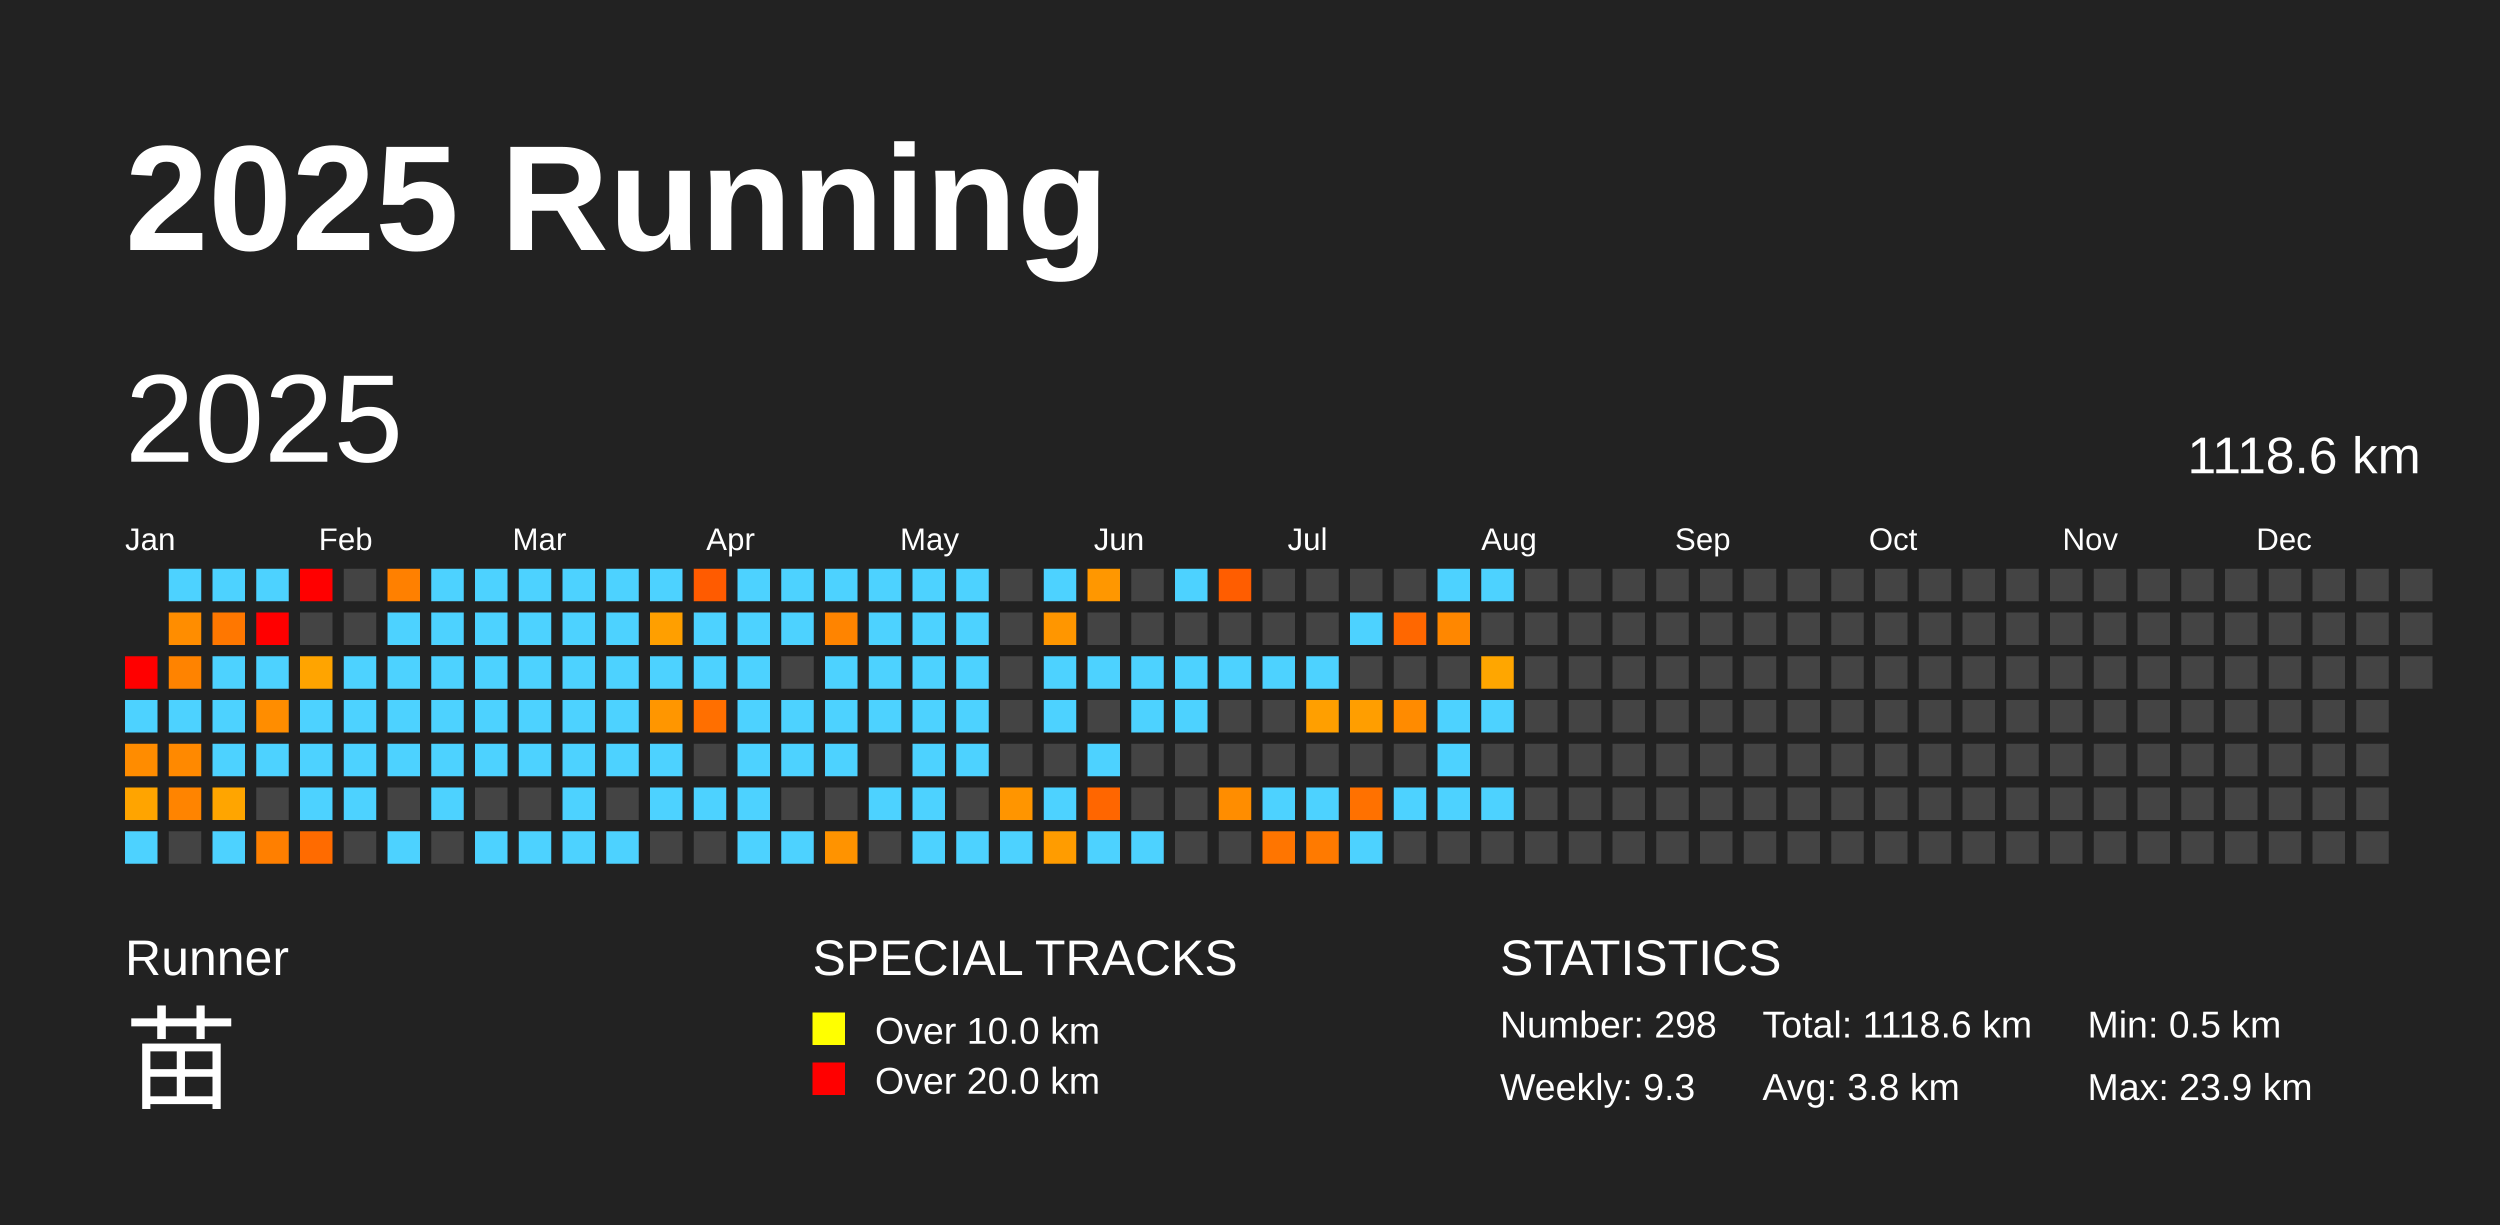
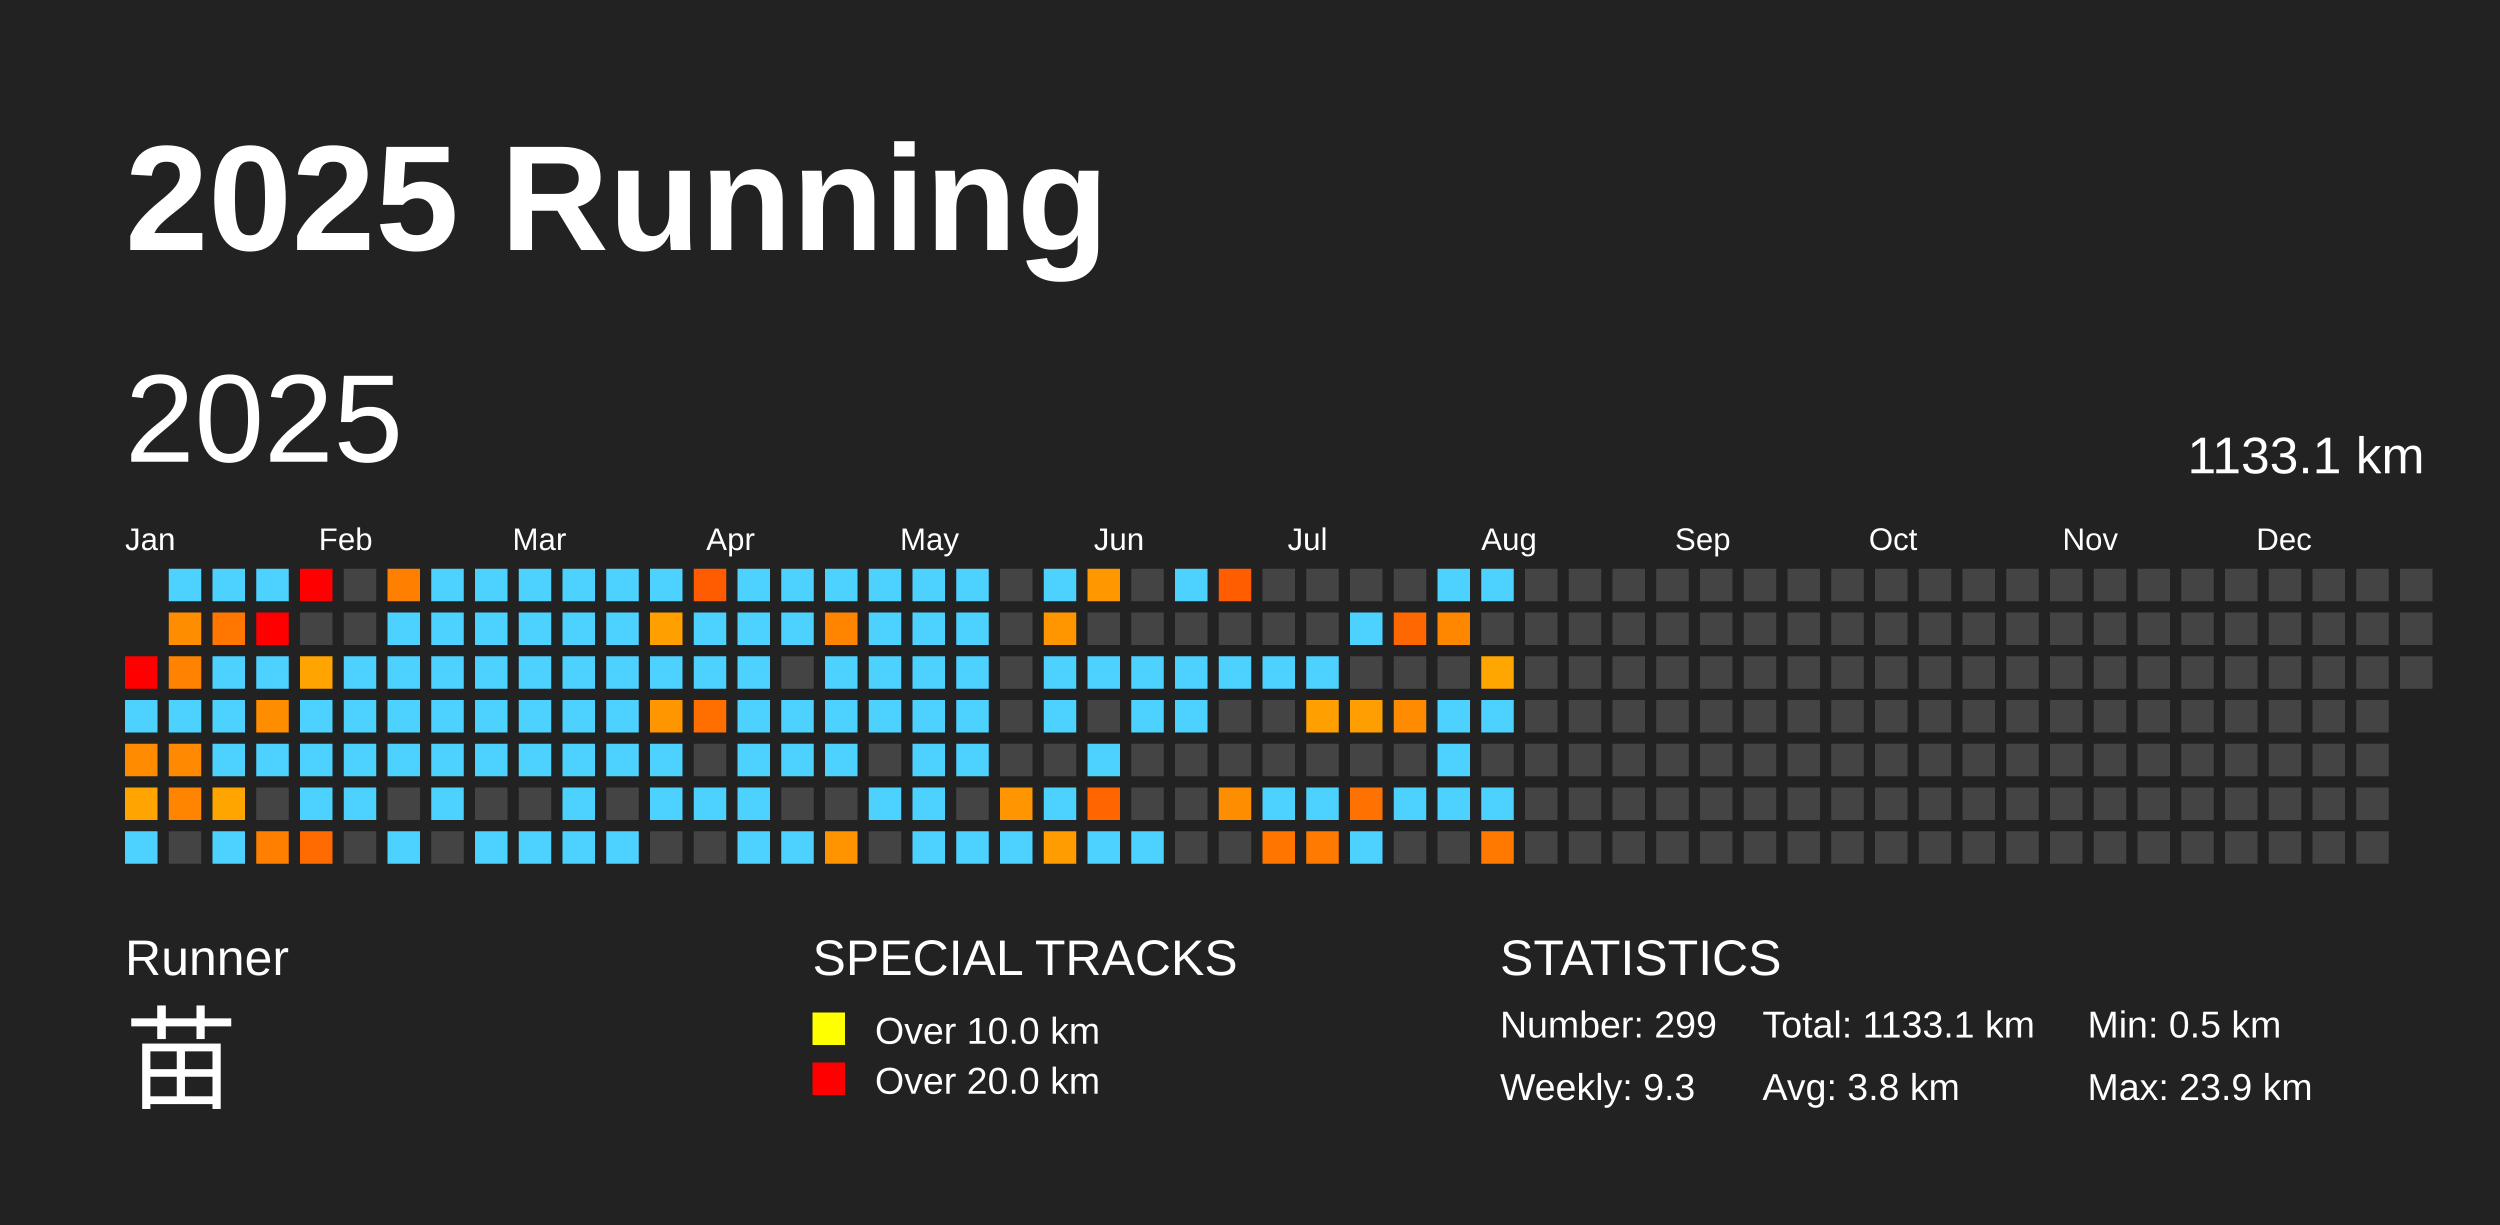
<svg xmlns="http://www.w3.org/2000/svg" baseProfile="full" height="98mm" version="1.1" viewBox="0,0,200,98" width="200mm">
  <defs />
  <rect fill="#222222" height="98" width="200" x="0" y="0" />
  <text fill="#FFFFFF" style="font-size:12px; font-family:Arial; font-weight:bold;" x="10" y="20">2025 Running</text>
  <text fill="#FFFFFF" style="font-size:4px; font-family:Arial" x="10" y="78">Runner</text>
  <text fill="#FFFFFF" style="font-size:9px; font-family:Arial" x="10" y="88">苗</text>
  <text fill="#FFFFFF" style="font-size:4px; font-family:Arial" x="65" y="78">SPECIAL TRACKS</text>
  <rect fill="yellow" height="2.6" width="2.6" x="65" y="81" />
  <text fill="#FFFFFF" style="font-size:3px; font-family:Arial" x="70" y="83.5">Over 10.0 km</text>
  <rect fill="red" height="2.6" width="2.6" x="65" y="85" />
  <text fill="#FFFFFF" style="font-size:3px; font-family:Arial" x="70" y="87.5">Over 20.0 km</text>
  <text fill="#FFFFFF" style="font-size:4px; font-family:Arial" x="120" y="78">STATISTICS</text>
-   <text fill="#FFFFFF" style="font-size:3px; font-family:Arial" x="120" y="83">Number: 298</text>
+   <text fill="#FFFFFF" style="font-size:3px; font-family:Arial" x="120" y="83">Number: 299</text>
  <text fill="#FFFFFF" style="font-size:3px; font-family:Arial" x="120" y="88">Weekly: 9.3</text>
-   <text fill="#FFFFFF" style="font-size:3px; font-family:Arial" x="141" y="83">Total: 1118.6 km</text>
+   <text fill="#FFFFFF" style="font-size:3px; font-family:Arial" x="141" y="83">Total: 1133.1 km</text>
  <text fill="#FFFFFF" style="font-size:3px; font-family:Arial" x="141" y="88">Avg: 3.8 km</text>
  <text fill="#FFFFFF" style="font-size:3px; font-family:Arial" x="167" y="83">Min: 0.5 km</text>
  <text fill="#FFFFFF" style="font-size:3px; font-family:Arial" x="167" y="88">Max: 23.9 km</text>
  <text dominant-baseline="hanging" fill="#FFFFFF" style="font-size:10.0px; font-family:Arial;" x="10" y="30">2025</text>
-   <text dominant-baseline="hanging" fill="#FFFFFF" style="font-size:4.125px; font-family:Arial;" x="175" y="35">1118.6 km</text>
+   <text dominant-baseline="hanging" fill="#FFFFFF" style="font-size:4.125px; font-family:Arial;" x="175" y="35">1133.1 km</text>
  <text fill="#FFFFFF" style="font-size:2.5px; font-family:Arial" x="10.0" y="44">Jan</text>
  <text fill="#FFFFFF" style="font-size:2.5px; font-family:Arial" x="25.5" y="44">Feb</text>
  <text fill="#FFFFFF" style="font-size:2.5px; font-family:Arial" x="41.0" y="44">Mar</text>
  <text fill="#FFFFFF" style="font-size:2.5px; font-family:Arial" x="56.5" y="44">Apr</text>
  <text fill="#FFFFFF" style="font-size:2.5px; font-family:Arial" x="72.0" y="44">May</text>
  <text fill="#FFFFFF" style="font-size:2.5px; font-family:Arial" x="87.5" y="44">Jun</text>
  <text fill="#FFFFFF" style="font-size:2.5px; font-family:Arial" x="103.0" y="44">Jul</text>
  <text fill="#FFFFFF" style="font-size:2.5px; font-family:Arial" x="118.5" y="44">Aug</text>
  <text fill="#FFFFFF" style="font-size:2.5px; font-family:Arial" x="134.0" y="44">Sep</text>
  <text fill="#FFFFFF" style="font-size:2.5px; font-family:Arial" x="149.5" y="44">Oct</text>
  <text fill="#FFFFFF" style="font-size:2.5px; font-family:Arial" x="165.0" y="44">Nov</text>
  <text fill="#FFFFFF" style="font-size:2.5px; font-family:Arial" x="180.5" y="44">Dec</text>
  <rect fill="red" height="2.6" width="2.6" x="10.0" y="52.5" />
  <rect fill="#4dd2ff" height="2.6" width="2.6" x="10.0" y="56.0" />
  <rect fill="#ff8c00" height="2.6" width="2.6" x="10.0" y="59.5" />
  <rect fill="#ffa400" height="2.6" width="2.6" x="10.0" y="63.0" />
  <rect fill="#4dd2ff" height="2.6" width="2.6" x="10.0" y="66.5" />
  <rect fill="#4dd2ff" height="2.6" width="2.6" x="13.5" y="45.5" />
  <rect fill="#ff8d00" height="2.6" width="2.6" x="13.5" y="49.0" />
  <rect fill="#ff8300" height="2.6" width="2.6" x="13.5" y="52.5" />
  <rect fill="#4dd2ff" height="2.6" width="2.6" x="13.5" y="56.0" />
  <rect fill="#ff8900" height="2.6" width="2.6" x="13.5" y="59.5" />
  <rect fill="#ff8400" height="2.6" width="2.6" x="13.5" y="63.0" />
  <rect fill="#444444" height="2.6" width="2.6" x="13.5" y="66.5" />
  <rect fill="#4dd2ff" height="2.6" width="2.6" x="17.0" y="45.5" />
  <rect fill="#ff7700" height="2.6" width="2.6" x="17.0" y="49.0" />
  <rect fill="#4dd2ff" height="2.6" width="2.6" x="17.0" y="52.5" />
  <rect fill="#4dd2ff" height="2.6" width="2.6" x="17.0" y="56.0" />
  <rect fill="#4dd2ff" height="2.6" width="2.6" x="17.0" y="59.5" />
  <rect fill="#ffa500" height="2.6" width="2.6" x="17.0" y="63.0" />
  <rect fill="#4dd2ff" height="2.6" width="2.6" x="17.0" y="66.5" />
  <rect fill="#4dd2ff" height="2.6" width="2.6" x="20.5" y="45.5" />
  <rect fill="red" height="2.6" width="2.6" x="20.5" y="49.0" />
  <rect fill="#4dd2ff" height="2.6" width="2.6" x="20.5" y="52.5" />
  <rect fill="#ff8d00" height="2.6" width="2.6" x="20.5" y="56.0" />
  <rect fill="#4dd2ff" height="2.6" width="2.6" x="20.5" y="59.5" />
  <rect fill="#444444" height="2.6" width="2.6" x="20.5" y="63.0" />
  <rect fill="#ff7f00" height="2.6" width="2.6" x="20.5" y="66.5" />
  <rect fill="red" height="2.6" width="2.6" x="24.0" y="45.5" />
  <rect fill="#444444" height="2.6" width="2.6" x="24.0" y="49.0" />
  <rect fill="#ffa400" height="2.6" width="2.6" x="24.0" y="52.5" />
  <rect fill="#4dd2ff" height="2.6" width="2.6" x="24.0" y="56.0" />
  <rect fill="#4dd2ff" height="2.6" width="2.6" x="24.0" y="59.5" />
  <rect fill="#4dd2ff" height="2.6" width="2.6" x="24.0" y="63.0" />
  <rect fill="#ff6b00" height="2.6" width="2.6" x="24.0" y="66.5" />
  <rect fill="#444444" height="2.6" width="2.6" x="27.5" y="45.5" />
  <rect fill="#444444" height="2.6" width="2.6" x="27.5" y="49.0" />
  <rect fill="#4dd2ff" height="2.6" width="2.6" x="27.5" y="52.5" />
  <rect fill="#4dd2ff" height="2.6" width="2.6" x="27.5" y="56.0" />
  <rect fill="#4dd2ff" height="2.6" width="2.6" x="27.5" y="59.5" />
  <rect fill="#4dd2ff" height="2.6" width="2.6" x="27.5" y="63.0" />
  <rect fill="#444444" height="2.6" width="2.6" x="27.5" y="66.5" />
  <rect fill="#ff8000" height="2.6" width="2.6" x="31.0" y="45.5" />
  <rect fill="#4dd2ff" height="2.6" width="2.6" x="31.0" y="49.0" />
  <rect fill="#4dd2ff" height="2.6" width="2.6" x="31.0" y="52.5" />
  <rect fill="#4dd2ff" height="2.6" width="2.6" x="31.0" y="56.0" />
  <rect fill="#4dd2ff" height="2.6" width="2.6" x="31.0" y="59.5" />
  <rect fill="#444444" height="2.6" width="2.6" x="31.0" y="63.0" />
  <rect fill="#4dd2ff" height="2.6" width="2.6" x="31.0" y="66.5" />
  <rect fill="#4dd2ff" height="2.6" width="2.6" x="34.5" y="45.5" />
  <rect fill="#4dd2ff" height="2.6" width="2.6" x="34.5" y="49.0" />
  <rect fill="#4dd2ff" height="2.6" width="2.6" x="34.5" y="52.5" />
  <rect fill="#4dd2ff" height="2.6" width="2.6" x="34.5" y="56.0" />
  <rect fill="#4dd2ff" height="2.6" width="2.6" x="34.5" y="59.5" />
  <rect fill="#4dd2ff" height="2.6" width="2.6" x="34.5" y="63.0" />
  <rect fill="#444444" height="2.6" width="2.6" x="34.5" y="66.5" />
  <rect fill="#4dd2ff" height="2.6" width="2.6" x="38.0" y="45.5" />
  <rect fill="#4dd2ff" height="2.6" width="2.6" x="38.0" y="49.0" />
  <rect fill="#4dd2ff" height="2.6" width="2.6" x="38.0" y="52.5" />
  <rect fill="#4dd2ff" height="2.6" width="2.6" x="38.0" y="56.0" />
  <rect fill="#4dd2ff" height="2.6" width="2.6" x="38.0" y="59.5" />
  <rect fill="#444444" height="2.6" width="2.6" x="38.0" y="63.0" />
  <rect fill="#4dd2ff" height="2.6" width="2.6" x="38.0" y="66.5" />
  <rect fill="#4dd2ff" height="2.6" width="2.6" x="41.5" y="45.5" />
  <rect fill="#4dd2ff" height="2.6" width="2.6" x="41.5" y="49.0" />
  <rect fill="#4dd2ff" height="2.6" width="2.6" x="41.5" y="52.5" />
  <rect fill="#4dd2ff" height="2.6" width="2.6" x="41.5" y="56.0" />
  <rect fill="#4dd2ff" height="2.6" width="2.6" x="41.5" y="59.5" />
  <rect fill="#444444" height="2.6" width="2.6" x="41.5" y="63.0" />
  <rect fill="#4dd2ff" height="2.6" width="2.6" x="41.5" y="66.5" />
  <rect fill="#4dd2ff" height="2.6" width="2.6" x="45.0" y="45.5" />
  <rect fill="#4dd2ff" height="2.6" width="2.6" x="45.0" y="49.0" />
  <rect fill="#4dd2ff" height="2.6" width="2.6" x="45.0" y="52.5" />
  <rect fill="#4dd2ff" height="2.6" width="2.6" x="45.0" y="56.0" />
  <rect fill="#4dd2ff" height="2.6" width="2.6" x="45.0" y="59.5" />
  <rect fill="#4dd2ff" height="2.6" width="2.6" x="45.0" y="63.0" />
  <rect fill="#4dd2ff" height="2.6" width="2.6" x="45.0" y="66.5" />
  <rect fill="#4dd2ff" height="2.6" width="2.6" x="48.5" y="45.5" />
  <rect fill="#4dd2ff" height="2.6" width="2.6" x="48.5" y="49.0" />
  <rect fill="#4dd2ff" height="2.6" width="2.6" x="48.5" y="52.5" />
  <rect fill="#4dd2ff" height="2.6" width="2.6" x="48.5" y="56.0" />
  <rect fill="#4dd2ff" height="2.6" width="2.6" x="48.5" y="59.5" />
  <rect fill="#444444" height="2.6" width="2.6" x="48.5" y="63.0" />
  <rect fill="#4dd2ff" height="2.6" width="2.6" x="48.5" y="66.5" />
  <rect fill="#4dd2ff" height="2.6" width="2.6" x="52.0" y="45.5" />
  <rect fill="#ff9f00" height="2.6" width="2.6" x="52.0" y="49.0" />
  <rect fill="#4dd2ff" height="2.6" width="2.6" x="52.0" y="52.5" />
  <rect fill="#ff9600" height="2.6" width="2.6" x="52.0" y="56.0" />
  <rect fill="#4dd2ff" height="2.6" width="2.6" x="52.0" y="59.5" />
  <rect fill="#4dd2ff" height="2.6" width="2.6" x="52.0" y="63.0" />
  <rect fill="#444444" height="2.6" width="2.6" x="52.0" y="66.5" />
  <rect fill="#ff5b00" height="2.6" width="2.6" x="55.5" y="45.5" />
  <rect fill="#4dd2ff" height="2.6" width="2.6" x="55.5" y="49.0" />
  <rect fill="#4dd2ff" height="2.6" width="2.6" x="55.5" y="52.5" />
  <rect fill="#ff6f00" height="2.6" width="2.6" x="55.5" y="56.0" />
  <rect fill="#444444" height="2.6" width="2.6" x="55.5" y="59.5" />
  <rect fill="#4dd2ff" height="2.6" width="2.6" x="55.5" y="63.0" />
  <rect fill="#444444" height="2.6" width="2.6" x="55.5" y="66.5" />
  <rect fill="#4dd2ff" height="2.6" width="2.6" x="59.0" y="45.5" />
  <rect fill="#4dd2ff" height="2.6" width="2.6" x="59.0" y="49.0" />
  <rect fill="#4dd2ff" height="2.6" width="2.6" x="59.0" y="52.5" />
  <rect fill="#4dd2ff" height="2.6" width="2.6" x="59.0" y="56.0" />
  <rect fill="#4dd2ff" height="2.6" width="2.6" x="59.0" y="59.5" />
  <rect fill="#4dd2ff" height="2.6" width="2.6" x="59.0" y="63.0" />
  <rect fill="#4dd2ff" height="2.6" width="2.6" x="59.0" y="66.5" />
  <rect fill="#4dd2ff" height="2.6" width="2.6" x="62.5" y="45.5" />
  <rect fill="#4dd2ff" height="2.6" width="2.6" x="62.5" y="49.0" />
  <rect fill="#444444" height="2.6" width="2.6" x="62.5" y="52.5" />
  <rect fill="#4dd2ff" height="2.6" width="2.6" x="62.5" y="56.0" />
  <rect fill="#4dd2ff" height="2.6" width="2.6" x="62.5" y="59.5" />
  <rect fill="#444444" height="2.6" width="2.6" x="62.5" y="63.0" />
  <rect fill="#4dd2ff" height="2.6" width="2.6" x="62.5" y="66.5" />
  <rect fill="#4dd2ff" height="2.6" width="2.6" x="66.0" y="45.5" />
  <rect fill="#ff8400" height="2.6" width="2.6" x="66.0" y="49.0" />
  <rect fill="#4dd2ff" height="2.6" width="2.6" x="66.0" y="52.5" />
  <rect fill="#4dd2ff" height="2.6" width="2.6" x="66.0" y="56.0" />
  <rect fill="#4dd2ff" height="2.6" width="2.6" x="66.0" y="59.5" />
  <rect fill="#444444" height="2.6" width="2.6" x="66.0" y="63.0" />
  <rect fill="#ff9300" height="2.6" width="2.6" x="66.0" y="66.5" />
  <rect fill="#4dd2ff" height="2.6" width="2.6" x="69.5" y="45.5" />
  <rect fill="#4dd2ff" height="2.6" width="2.6" x="69.5" y="49.0" />
  <rect fill="#4dd2ff" height="2.6" width="2.6" x="69.5" y="52.5" />
  <rect fill="#4dd2ff" height="2.6" width="2.6" x="69.5" y="56.0" />
  <rect fill="#444444" height="2.6" width="2.6" x="69.5" y="59.5" />
  <rect fill="#4dd2ff" height="2.6" width="2.6" x="69.5" y="63.0" />
  <rect fill="#444444" height="2.6" width="2.6" x="69.5" y="66.5" />
  <rect fill="#4dd2ff" height="2.6" width="2.6" x="73.0" y="45.5" />
  <rect fill="#4dd2ff" height="2.6" width="2.6" x="73.0" y="49.0" />
  <rect fill="#4dd2ff" height="2.6" width="2.6" x="73.0" y="52.5" />
  <rect fill="#4dd2ff" height="2.6" width="2.6" x="73.0" y="56.0" />
  <rect fill="#4dd2ff" height="2.6" width="2.6" x="73.0" y="59.5" />
  <rect fill="#4dd2ff" height="2.6" width="2.6" x="73.0" y="63.0" />
  <rect fill="#4dd2ff" height="2.6" width="2.6" x="73.0" y="66.5" />
  <rect fill="#4dd2ff" height="2.6" width="2.6" x="76.5" y="45.5" />
  <rect fill="#4dd2ff" height="2.6" width="2.6" x="76.5" y="49.0" />
  <rect fill="#4dd2ff" height="2.6" width="2.6" x="76.5" y="52.5" />
  <rect fill="#4dd2ff" height="2.6" width="2.6" x="76.5" y="56.0" />
  <rect fill="#4dd2ff" height="2.6" width="2.6" x="76.5" y="59.5" />
  <rect fill="#444444" height="2.6" width="2.6" x="76.5" y="63.0" />
  <rect fill="#4dd2ff" height="2.6" width="2.6" x="76.5" y="66.5" />
  <rect fill="#444444" height="2.6" width="2.6" x="80.0" y="45.5" />
  <rect fill="#444444" height="2.6" width="2.6" x="80.0" y="49.0" />
  <rect fill="#444444" height="2.6" width="2.6" x="80.0" y="52.5" />
  <rect fill="#444444" height="2.6" width="2.6" x="80.0" y="56.0" />
  <rect fill="#444444" height="2.6" width="2.6" x="80.0" y="59.5" />
  <rect fill="#ff9500" height="2.6" width="2.6" x="80.0" y="63.0" />
  <rect fill="#4dd2ff" height="2.6" width="2.6" x="80.0" y="66.5" />
  <rect fill="#4dd2ff" height="2.6" width="2.6" x="83.5" y="45.5" />
  <rect fill="#ff9600" height="2.6" width="2.6" x="83.5" y="49.0" />
  <rect fill="#4dd2ff" height="2.6" width="2.6" x="83.5" y="52.5" />
  <rect fill="#4dd2ff" height="2.6" width="2.6" x="83.5" y="56.0" />
  <rect fill="#444444" height="2.6" width="2.6" x="83.5" y="59.5" />
  <rect fill="#4dd2ff" height="2.6" width="2.6" x="83.5" y="63.0" />
  <rect fill="#ff9c00" height="2.6" width="2.6" x="83.5" y="66.5" />
  <rect fill="#ff9700" height="2.6" width="2.6" x="87.0" y="45.5" />
  <rect fill="#444444" height="2.6" width="2.6" x="87.0" y="49.0" />
  <rect fill="#4dd2ff" height="2.6" width="2.6" x="87.0" y="52.5" />
  <rect fill="#444444" height="2.6" width="2.6" x="87.0" y="56.0" />
  <rect fill="#4dd2ff" height="2.6" width="2.6" x="87.0" y="59.5" />
  <rect fill="#ff6600" height="2.6" width="2.6" x="87.0" y="63.0" />
  <rect fill="#4dd2ff" height="2.6" width="2.6" x="87.0" y="66.5" />
  <rect fill="#444444" height="2.6" width="2.6" x="90.5" y="45.5" />
  <rect fill="#444444" height="2.6" width="2.6" x="90.5" y="49.0" />
  <rect fill="#4dd2ff" height="2.6" width="2.6" x="90.5" y="52.5" />
  <rect fill="#4dd2ff" height="2.6" width="2.6" x="90.5" y="56.0" />
  <rect fill="#444444" height="2.6" width="2.6" x="90.5" y="59.5" />
  <rect fill="#444444" height="2.6" width="2.6" x="90.5" y="63.0" />
  <rect fill="#4dd2ff" height="2.6" width="2.6" x="90.5" y="66.5" />
  <rect fill="#4dd2ff" height="2.6" width="2.6" x="94.0" y="45.5" />
  <rect fill="#444444" height="2.6" width="2.6" x="94.0" y="49.0" />
  <rect fill="#4dd2ff" height="2.6" width="2.6" x="94.0" y="52.5" />
  <rect fill="#4dd2ff" height="2.6" width="2.6" x="94.0" y="56.0" />
  <rect fill="#444444" height="2.6" width="2.6" x="94.0" y="59.5" />
  <rect fill="#444444" height="2.6" width="2.6" x="94.0" y="63.0" />
  <rect fill="#444444" height="2.6" width="2.6" x="94.0" y="66.5" />
  <rect fill="#ff5d00" height="2.6" width="2.6" x="97.5" y="45.5" />
  <rect fill="#444444" height="2.6" width="2.6" x="97.5" y="49.0" />
  <rect fill="#4dd2ff" height="2.6" width="2.6" x="97.5" y="52.5" />
  <rect fill="#444444" height="2.6" width="2.6" x="97.5" y="56.0" />
  <rect fill="#444444" height="2.6" width="2.6" x="97.5" y="59.5" />
  <rect fill="#ff8d00" height="2.6" width="2.6" x="97.5" y="63.0" />
  <rect fill="#444444" height="2.6" width="2.6" x="97.5" y="66.5" />
  <rect fill="#444444" height="2.6" width="2.6" x="101.0" y="45.5" />
  <rect fill="#444444" height="2.6" width="2.6" x="101.0" y="49.0" />
  <rect fill="#4dd2ff" height="2.6" width="2.6" x="101.0" y="52.5" />
  <rect fill="#444444" height="2.6" width="2.6" x="101.0" y="56.0" />
  <rect fill="#444444" height="2.6" width="2.6" x="101.0" y="59.5" />
  <rect fill="#4dd2ff" height="2.6" width="2.6" x="101.0" y="63.0" />
  <rect fill="#ff7500" height="2.6" width="2.6" x="101.0" y="66.5" />
  <rect fill="#444444" height="2.6" width="2.6" x="104.5" y="45.5" />
  <rect fill="#444444" height="2.6" width="2.6" x="104.5" y="49.0" />
  <rect fill="#4dd2ff" height="2.6" width="2.6" x="104.5" y="52.5" />
  <rect fill="#ff9f00" height="2.6" width="2.6" x="104.5" y="56.0" />
  <rect fill="#444444" height="2.6" width="2.6" x="104.5" y="59.5" />
  <rect fill="#4dd2ff" height="2.6" width="2.6" x="104.5" y="63.0" />
  <rect fill="#ff7a00" height="2.6" width="2.6" x="104.5" y="66.5" />
  <rect fill="#444444" height="2.6" width="2.6" x="108.0" y="45.5" />
  <rect fill="#4dd2ff" height="2.6" width="2.6" x="108.0" y="49.0" />
  <rect fill="#444444" height="2.6" width="2.6" x="108.0" y="52.5" />
  <rect fill="#ff9e00" height="2.6" width="2.6" x="108.0" y="56.0" />
  <rect fill="#444444" height="2.6" width="2.6" x="108.0" y="59.5" />
  <rect fill="#ff7100" height="2.6" width="2.6" x="108.0" y="63.0" />
  <rect fill="#4dd2ff" height="2.6" width="2.6" x="108.0" y="66.5" />
  <rect fill="#444444" height="2.6" width="2.6" x="111.5" y="45.5" />
  <rect fill="#ff6700" height="2.6" width="2.6" x="111.5" y="49.0" />
  <rect fill="#444444" height="2.6" width="2.6" x="111.5" y="52.5" />
  <rect fill="#ff8b00" height="2.6" width="2.6" x="111.5" y="56.0" />
  <rect fill="#444444" height="2.6" width="2.6" x="111.5" y="59.5" />
  <rect fill="#4dd2ff" height="2.6" width="2.6" x="111.5" y="63.0" />
  <rect fill="#444444" height="2.6" width="2.6" x="111.5" y="66.5" />
  <rect fill="#4dd2ff" height="2.6" width="2.6" x="115.0" y="45.5" />
  <rect fill="#ff8700" height="2.6" width="2.6" x="115.0" y="49.0" />
  <rect fill="#444444" height="2.6" width="2.6" x="115.0" y="52.5" />
  <rect fill="#4dd2ff" height="2.6" width="2.6" x="115.0" y="56.0" />
  <rect fill="#4dd2ff" height="2.6" width="2.6" x="115.0" y="59.5" />
  <rect fill="#4dd2ff" height="2.6" width="2.6" x="115.0" y="63.0" />
  <rect fill="#444444" height="2.6" width="2.6" x="115.0" y="66.5" />
  <rect fill="#4dd2ff" height="2.6" width="2.6" x="118.5" y="45.5" />
  <rect fill="#444444" height="2.6" width="2.6" x="118.5" y="49.0" />
  <rect fill="#ffa600" height="2.6" width="2.6" x="118.5" y="52.5" />
  <rect fill="#4dd2ff" height="2.6" width="2.6" x="118.5" y="56.0" />
  <rect fill="#444444" height="2.6" width="2.6" x="118.5" y="59.5" />
  <rect fill="#4dd2ff" height="2.6" width="2.6" x="118.5" y="63.0" />
-   <rect fill="#444444" height="2.6" width="2.6" x="118.5" y="66.5" />
+   <rect fill="#ff7900" height="2.6" width="2.6" x="118.5" y="66.5" />
  <rect fill="#444444" height="2.6" width="2.6" x="122.0" y="45.5" />
  <rect fill="#444444" height="2.6" width="2.6" x="122.0" y="49.0" />
  <rect fill="#444444" height="2.6" width="2.6" x="122.0" y="52.5" />
  <rect fill="#444444" height="2.6" width="2.6" x="122.0" y="56.0" />
  <rect fill="#444444" height="2.6" width="2.6" x="122.0" y="59.5" />
  <rect fill="#444444" height="2.6" width="2.6" x="122.0" y="63.0" />
  <rect fill="#444444" height="2.6" width="2.6" x="122.0" y="66.5" />
  <rect fill="#444444" height="2.6" width="2.6" x="125.5" y="45.5" />
  <rect fill="#444444" height="2.6" width="2.6" x="125.5" y="49.0" />
  <rect fill="#444444" height="2.6" width="2.6" x="125.5" y="52.5" />
  <rect fill="#444444" height="2.6" width="2.6" x="125.5" y="56.0" />
  <rect fill="#444444" height="2.6" width="2.6" x="125.5" y="59.5" />
  <rect fill="#444444" height="2.6" width="2.6" x="125.5" y="63.0" />
  <rect fill="#444444" height="2.6" width="2.6" x="125.5" y="66.5" />
  <rect fill="#444444" height="2.6" width="2.6" x="129.0" y="45.5" />
  <rect fill="#444444" height="2.6" width="2.6" x="129.0" y="49.0" />
  <rect fill="#444444" height="2.6" width="2.6" x="129.0" y="52.5" />
  <rect fill="#444444" height="2.6" width="2.6" x="129.0" y="56.0" />
  <rect fill="#444444" height="2.6" width="2.6" x="129.0" y="59.5" />
  <rect fill="#444444" height="2.6" width="2.6" x="129.0" y="63.0" />
  <rect fill="#444444" height="2.6" width="2.6" x="129.0" y="66.5" />
  <rect fill="#444444" height="2.6" width="2.6" x="132.5" y="45.5" />
  <rect fill="#444444" height="2.6" width="2.6" x="132.5" y="49.0" />
  <rect fill="#444444" height="2.6" width="2.6" x="132.5" y="52.5" />
  <rect fill="#444444" height="2.6" width="2.6" x="132.5" y="56.0" />
  <rect fill="#444444" height="2.6" width="2.6" x="132.5" y="59.5" />
  <rect fill="#444444" height="2.6" width="2.6" x="132.5" y="63.0" />
  <rect fill="#444444" height="2.6" width="2.6" x="132.5" y="66.5" />
  <rect fill="#444444" height="2.6" width="2.6" x="136.0" y="45.5" />
  <rect fill="#444444" height="2.6" width="2.6" x="136.0" y="49.0" />
  <rect fill="#444444" height="2.6" width="2.6" x="136.0" y="52.5" />
  <rect fill="#444444" height="2.6" width="2.6" x="136.0" y="56.0" />
  <rect fill="#444444" height="2.6" width="2.6" x="136.0" y="59.5" />
  <rect fill="#444444" height="2.6" width="2.6" x="136.0" y="63.0" />
  <rect fill="#444444" height="2.6" width="2.6" x="136.0" y="66.5" />
  <rect fill="#444444" height="2.6" width="2.6" x="139.5" y="45.5" />
  <rect fill="#444444" height="2.6" width="2.6" x="139.5" y="49.0" />
  <rect fill="#444444" height="2.6" width="2.6" x="139.5" y="52.5" />
  <rect fill="#444444" height="2.6" width="2.6" x="139.5" y="56.0" />
  <rect fill="#444444" height="2.6" width="2.6" x="139.5" y="59.5" />
  <rect fill="#444444" height="2.6" width="2.6" x="139.5" y="63.0" />
  <rect fill="#444444" height="2.6" width="2.6" x="139.5" y="66.5" />
  <rect fill="#444444" height="2.6" width="2.6" x="143.0" y="45.5" />
  <rect fill="#444444" height="2.6" width="2.6" x="143.0" y="49.0" />
  <rect fill="#444444" height="2.6" width="2.6" x="143.0" y="52.5" />
  <rect fill="#444444" height="2.6" width="2.6" x="143.0" y="56.0" />
  <rect fill="#444444" height="2.6" width="2.6" x="143.0" y="59.5" />
  <rect fill="#444444" height="2.6" width="2.6" x="143.0" y="63.0" />
  <rect fill="#444444" height="2.6" width="2.6" x="143.0" y="66.5" />
  <rect fill="#444444" height="2.6" width="2.6" x="146.5" y="45.5" />
  <rect fill="#444444" height="2.6" width="2.6" x="146.5" y="49.0" />
  <rect fill="#444444" height="2.6" width="2.6" x="146.5" y="52.5" />
  <rect fill="#444444" height="2.6" width="2.6" x="146.5" y="56.0" />
  <rect fill="#444444" height="2.6" width="2.6" x="146.5" y="59.5" />
  <rect fill="#444444" height="2.6" width="2.6" x="146.5" y="63.0" />
  <rect fill="#444444" height="2.6" width="2.6" x="146.5" y="66.5" />
  <rect fill="#444444" height="2.6" width="2.6" x="150.0" y="45.5" />
  <rect fill="#444444" height="2.6" width="2.6" x="150.0" y="49.0" />
  <rect fill="#444444" height="2.6" width="2.6" x="150.0" y="52.5" />
  <rect fill="#444444" height="2.6" width="2.6" x="150.0" y="56.0" />
  <rect fill="#444444" height="2.6" width="2.6" x="150.0" y="59.5" />
  <rect fill="#444444" height="2.6" width="2.6" x="150.0" y="63.0" />
  <rect fill="#444444" height="2.6" width="2.6" x="150.0" y="66.5" />
  <rect fill="#444444" height="2.6" width="2.6" x="153.5" y="45.5" />
  <rect fill="#444444" height="2.6" width="2.6" x="153.5" y="49.0" />
  <rect fill="#444444" height="2.6" width="2.6" x="153.5" y="52.5" />
  <rect fill="#444444" height="2.6" width="2.6" x="153.5" y="56.0" />
  <rect fill="#444444" height="2.6" width="2.6" x="153.5" y="59.5" />
  <rect fill="#444444" height="2.6" width="2.6" x="153.5" y="63.0" />
  <rect fill="#444444" height="2.6" width="2.6" x="153.5" y="66.5" />
  <rect fill="#444444" height="2.6" width="2.6" x="157.0" y="45.5" />
  <rect fill="#444444" height="2.6" width="2.6" x="157.0" y="49.0" />
  <rect fill="#444444" height="2.6" width="2.6" x="157.0" y="52.5" />
  <rect fill="#444444" height="2.6" width="2.6" x="157.0" y="56.0" />
  <rect fill="#444444" height="2.6" width="2.6" x="157.0" y="59.5" />
  <rect fill="#444444" height="2.6" width="2.6" x="157.0" y="63.0" />
  <rect fill="#444444" height="2.6" width="2.6" x="157.0" y="66.5" />
  <rect fill="#444444" height="2.6" width="2.6" x="160.5" y="45.5" />
  <rect fill="#444444" height="2.6" width="2.6" x="160.5" y="49.0" />
  <rect fill="#444444" height="2.6" width="2.6" x="160.5" y="52.5" />
  <rect fill="#444444" height="2.6" width="2.6" x="160.5" y="56.0" />
  <rect fill="#444444" height="2.6" width="2.6" x="160.5" y="59.5" />
  <rect fill="#444444" height="2.6" width="2.6" x="160.5" y="63.0" />
  <rect fill="#444444" height="2.6" width="2.6" x="160.5" y="66.5" />
  <rect fill="#444444" height="2.6" width="2.6" x="164.0" y="45.5" />
  <rect fill="#444444" height="2.6" width="2.6" x="164.0" y="49.0" />
  <rect fill="#444444" height="2.6" width="2.6" x="164.0" y="52.5" />
  <rect fill="#444444" height="2.6" width="2.6" x="164.0" y="56.0" />
  <rect fill="#444444" height="2.6" width="2.6" x="164.0" y="59.5" />
  <rect fill="#444444" height="2.6" width="2.6" x="164.0" y="63.0" />
  <rect fill="#444444" height="2.6" width="2.6" x="164.0" y="66.5" />
  <rect fill="#444444" height="2.6" width="2.6" x="167.5" y="45.5" />
  <rect fill="#444444" height="2.6" width="2.6" x="167.5" y="49.0" />
  <rect fill="#444444" height="2.6" width="2.6" x="167.5" y="52.5" />
  <rect fill="#444444" height="2.6" width="2.6" x="167.5" y="56.0" />
  <rect fill="#444444" height="2.6" width="2.6" x="167.5" y="59.5" />
  <rect fill="#444444" height="2.6" width="2.6" x="167.5" y="63.0" />
  <rect fill="#444444" height="2.6" width="2.6" x="167.5" y="66.5" />
  <rect fill="#444444" height="2.6" width="2.6" x="171.0" y="45.5" />
  <rect fill="#444444" height="2.6" width="2.6" x="171.0" y="49.0" />
  <rect fill="#444444" height="2.6" width="2.6" x="171.0" y="52.5" />
  <rect fill="#444444" height="2.6" width="2.6" x="171.0" y="56.0" />
  <rect fill="#444444" height="2.6" width="2.6" x="171.0" y="59.5" />
  <rect fill="#444444" height="2.6" width="2.6" x="171.0" y="63.0" />
  <rect fill="#444444" height="2.6" width="2.6" x="171.0" y="66.5" />
  <rect fill="#444444" height="2.6" width="2.6" x="174.5" y="45.5" />
  <rect fill="#444444" height="2.6" width="2.6" x="174.5" y="49.0" />
  <rect fill="#444444" height="2.6" width="2.6" x="174.5" y="52.5" />
  <rect fill="#444444" height="2.6" width="2.6" x="174.5" y="56.0" />
  <rect fill="#444444" height="2.6" width="2.6" x="174.5" y="59.5" />
  <rect fill="#444444" height="2.6" width="2.6" x="174.5" y="63.0" />
  <rect fill="#444444" height="2.6" width="2.6" x="174.5" y="66.5" />
  <rect fill="#444444" height="2.6" width="2.6" x="178.0" y="45.5" />
  <rect fill="#444444" height="2.6" width="2.6" x="178.0" y="49.0" />
  <rect fill="#444444" height="2.6" width="2.6" x="178.0" y="52.5" />
  <rect fill="#444444" height="2.6" width="2.6" x="178.0" y="56.0" />
  <rect fill="#444444" height="2.6" width="2.6" x="178.0" y="59.5" />
  <rect fill="#444444" height="2.6" width="2.6" x="178.0" y="63.0" />
  <rect fill="#444444" height="2.6" width="2.6" x="178.0" y="66.5" />
  <rect fill="#444444" height="2.6" width="2.6" x="181.5" y="45.5" />
  <rect fill="#444444" height="2.6" width="2.6" x="181.5" y="49.0" />
  <rect fill="#444444" height="2.6" width="2.6" x="181.5" y="52.5" />
  <rect fill="#444444" height="2.6" width="2.6" x="181.5" y="56.0" />
  <rect fill="#444444" height="2.6" width="2.6" x="181.5" y="59.5" />
  <rect fill="#444444" height="2.6" width="2.6" x="181.5" y="63.0" />
  <rect fill="#444444" height="2.6" width="2.6" x="181.5" y="66.5" />
  <rect fill="#444444" height="2.6" width="2.6" x="185.0" y="45.5" />
  <rect fill="#444444" height="2.6" width="2.6" x="185.0" y="49.0" />
  <rect fill="#444444" height="2.6" width="2.6" x="185.0" y="52.5" />
  <rect fill="#444444" height="2.6" width="2.6" x="185.0" y="56.0" />
  <rect fill="#444444" height="2.6" width="2.6" x="185.0" y="59.5" />
  <rect fill="#444444" height="2.6" width="2.6" x="185.0" y="63.0" />
  <rect fill="#444444" height="2.6" width="2.6" x="185.0" y="66.5" />
  <rect fill="#444444" height="2.6" width="2.6" x="188.5" y="45.5" />
  <rect fill="#444444" height="2.6" width="2.6" x="188.5" y="49.0" />
  <rect fill="#444444" height="2.6" width="2.6" x="188.5" y="52.5" />
  <rect fill="#444444" height="2.6" width="2.6" x="188.5" y="56.0" />
  <rect fill="#444444" height="2.6" width="2.6" x="188.5" y="59.5" />
  <rect fill="#444444" height="2.6" width="2.6" x="188.5" y="63.0" />
  <rect fill="#444444" height="2.6" width="2.6" x="188.5" y="66.5" />
  <rect fill="#444444" height="2.6" width="2.6" x="192.0" y="45.5" />
  <rect fill="#444444" height="2.6" width="2.6" x="192.0" y="49.0" />
  <rect fill="#444444" height="2.6" width="2.6" x="192.0" y="52.5" />
</svg>
